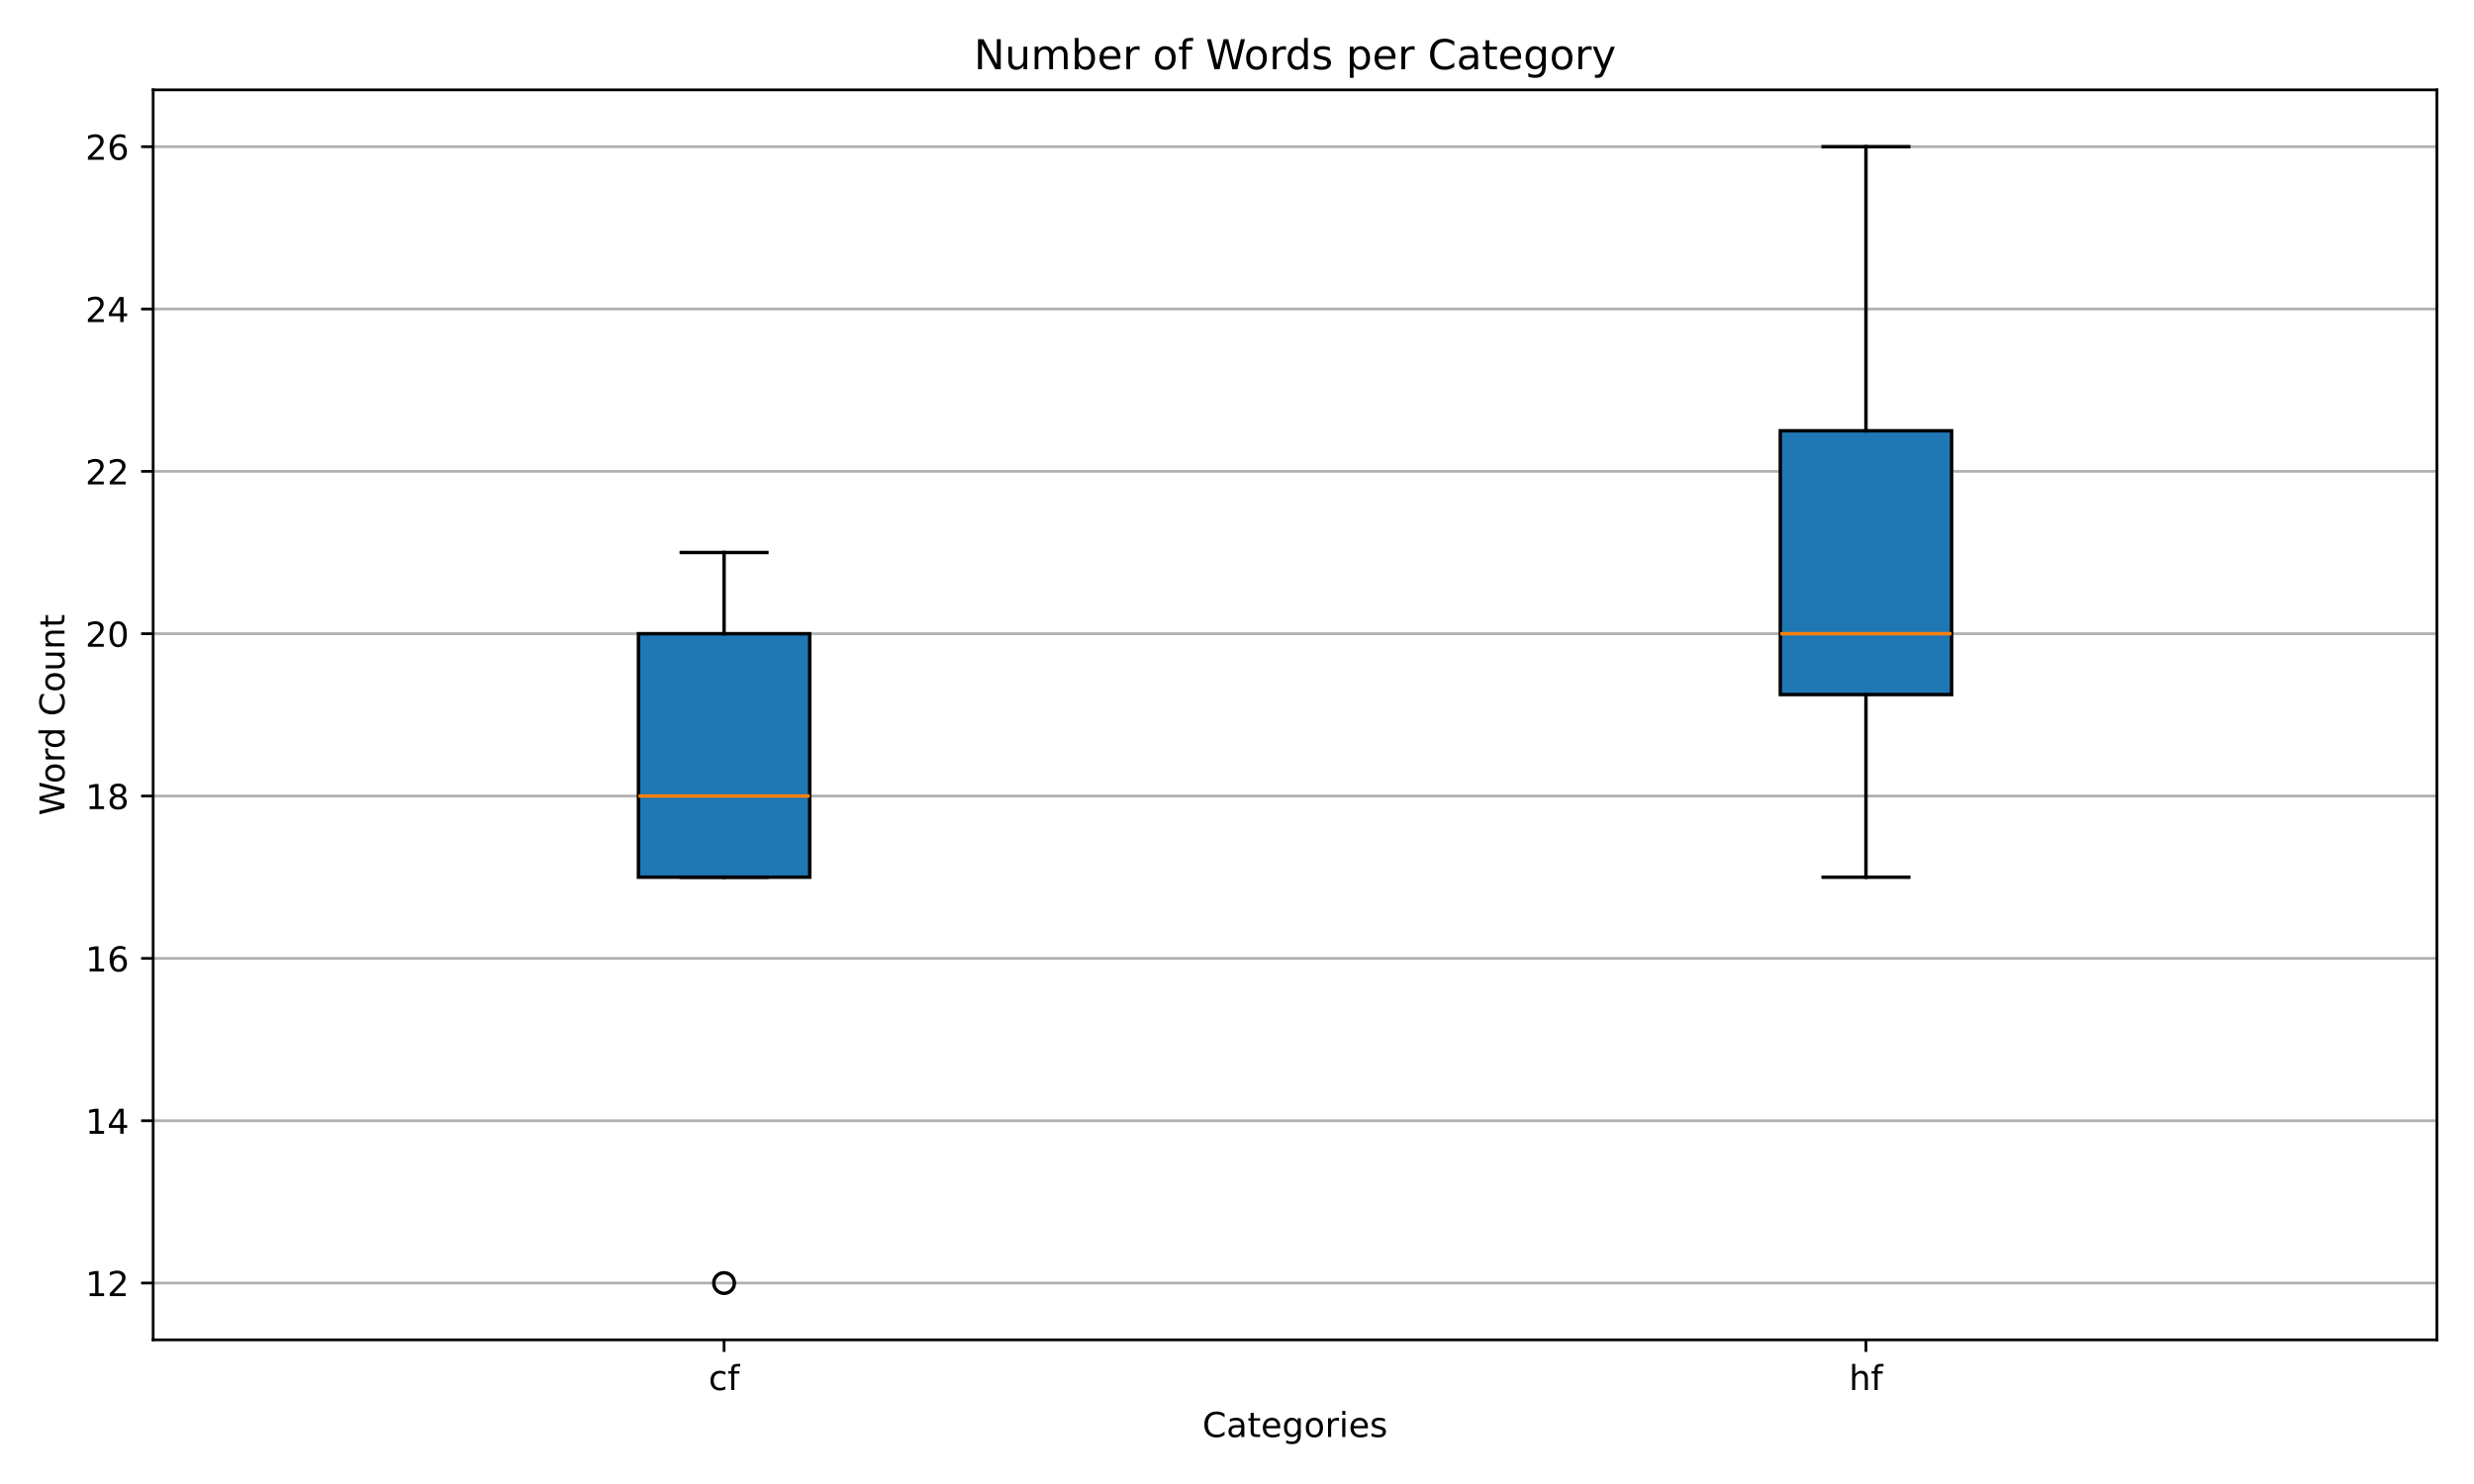
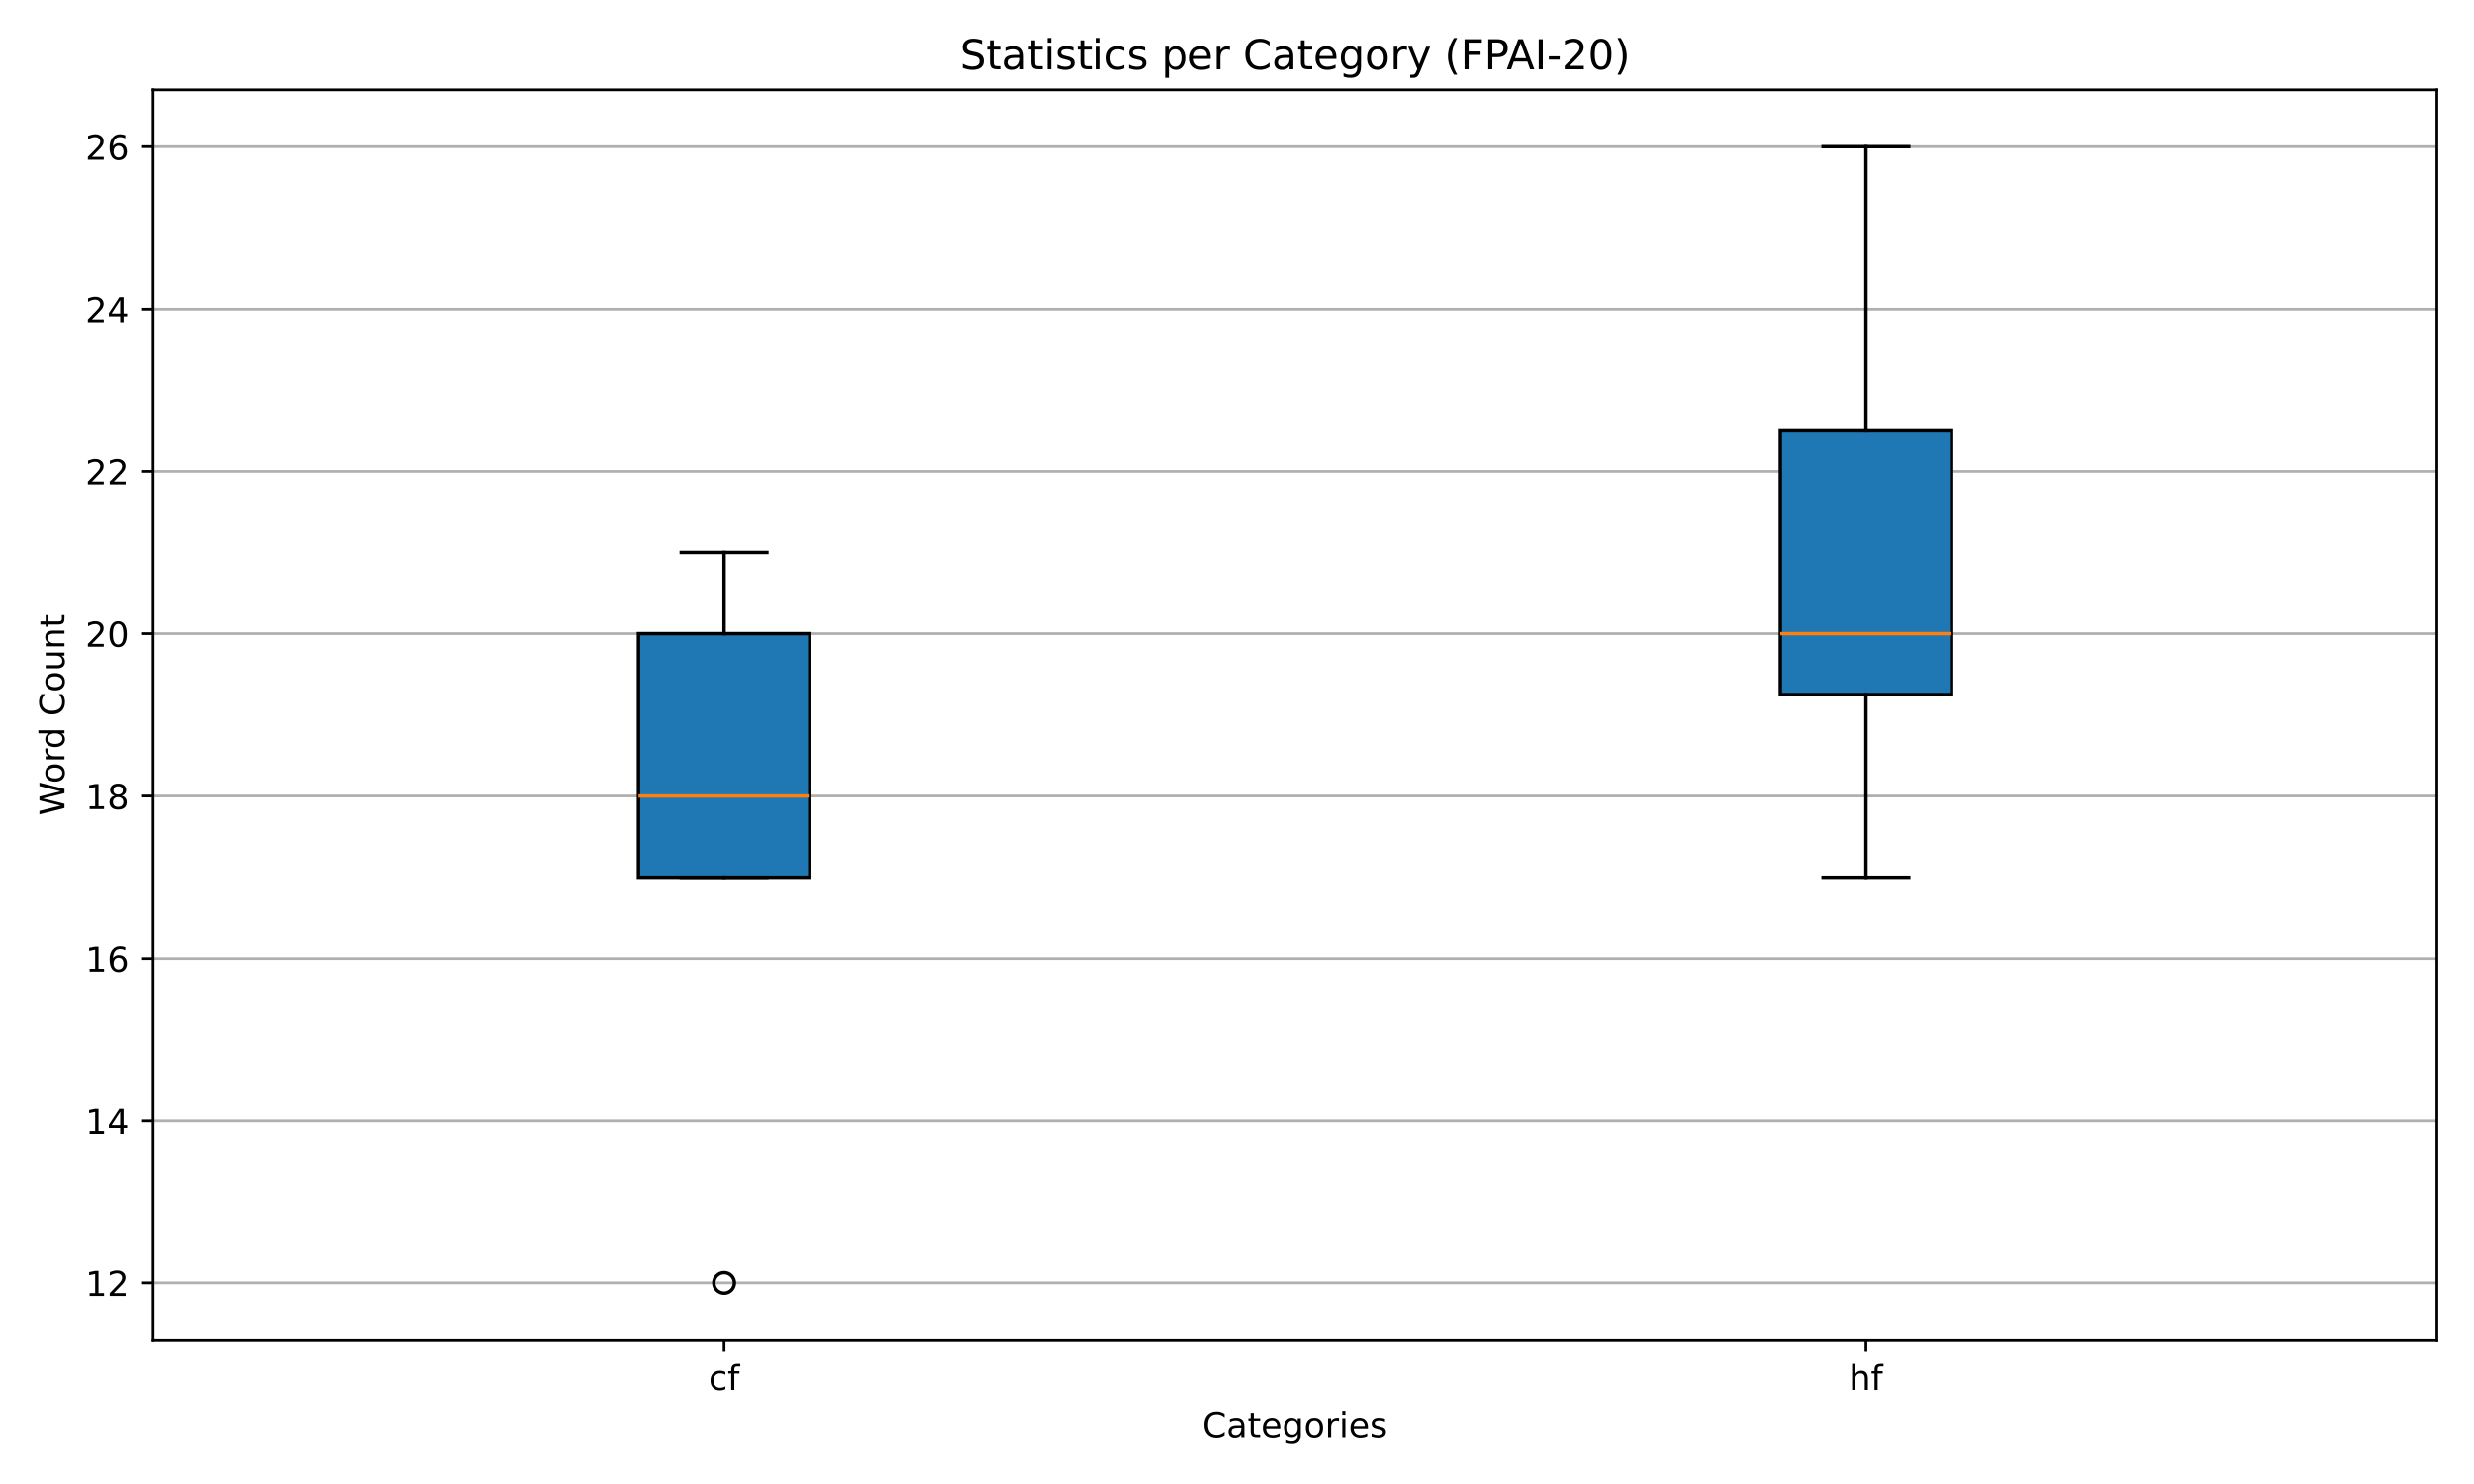
<svg xmlns="http://www.w3.org/2000/svg" xmlns:xlink="http://www.w3.org/1999/xlink" width="720pt" height="432pt" viewBox="0 0 720 432" version="1.1">
  <defs>
    <style type="text/css">*{stroke-linejoin: round; stroke-linecap: butt}</style>
  </defs>
  <g id="figure_1">
    <g id="patch_1">
      <path d="M 0 432  L 720 432  L 720 0  L 0 0  z " style="fill: #ffffff" />
    </g>
    <g id="axes_1">
      <g id="patch_2">
        <path d="M 44.57 390.04  L 709.2 390.04  L 709.2 26.16  L 44.57 26.16  z " style="fill: #ffffff" />
      </g>
      <g id="matplotlib.axis_1">
        <g id="xtick_1">
          <g id="line2d_1">
            <defs>
-               <path id="m2b15bcdc88" d="M 0 0  L 0 3.5  " style="stroke: #000000; stroke-width: 0.8" />
+               <path id="m78a4486abf" d="M 0 0  L 0 3.5  " style="stroke: #000000; stroke-width: 0.8" />
            </defs>
            <g>
-               <use xlink:href="#m2b15bcdc88" x="210.727" y="390.04" style="stroke: #000000; stroke-width: 0.8" />
+               <use xlink:href="#m78a4486abf" x="210.727" y="390.04" style="stroke: #000000; stroke-width: 0.8" />
            </g>
          </g>
          <g id="text_1">
            <g transform="translate(206.2181 404.6384) scale(0.1 -0.1)">
              <defs>
                <path id="DejaVuSans-63" d="M 3122 3366  L 3122 2828  Q 2878 2963 2633 3030  Q 2388 3097 2138 3097  Q 1578 3097 1268 2742  Q 959 2388 959 1747  Q 959 1106 1268 751  Q 1578 397 2138 397  Q 2388 397 2633 464  Q 2878 531 3122 666  L 3122 134  Q 2881 22 2623 -34  Q 2366 -91 2075 -91  Q 1284 -91 818 406  Q 353 903 353 1747  Q 353 2603 823 3093  Q 1294 3584 2113 3584  Q 2378 3584 2631 3529  Q 2884 3475 3122 3366  z " transform="scale(0.015625)" />
                <path id="DejaVuSans-66" d="M 2375 4863  L 2375 4384  L 1825 4384  Q 1516 4384 1395 4259  Q 1275 4134 1275 3809  L 1275 3500  L 2222 3500  L 2222 3053  L 1275 3053  L 1275 0  L 697 0  L 697 3053  L 147 3053  L 147 3500  L 697 3500  L 697 3744  Q 697 4328 969 4595  Q 1241 4863 1831 4863  L 2375 4863  z " transform="scale(0.015625)" />
              </defs>
              <use xlink:href="#DejaVuSans-63" />
              <use xlink:href="#DejaVuSans-66" transform="translate(54.98047 0)" />
            </g>
          </g>
        </g>
        <g id="xtick_2">
          <g id="line2d_2">
            <g>
-               <use xlink:href="#m2b15bcdc88" x="543.043" y="390.04" style="stroke: #000000; stroke-width: 0.8" />
+               <use xlink:href="#m78a4486abf" x="543.043" y="390.04" style="stroke: #000000; stroke-width: 0.8" />
            </g>
          </g>
          <g id="text_2">
            <g transform="translate(538.1136 404.6384) scale(0.1 -0.1)">
              <defs>
                <path id="DejaVuSans-68" d="M 3513 2113  L 3513 0  L 2938 0  L 2938 2094  Q 2938 2591 2744 2837  Q 2550 3084 2163 3084  Q 1697 3084 1428 2787  Q 1159 2491 1159 1978  L 1159 0  L 581 0  L 581 4863  L 1159 4863  L 1159 2956  Q 1366 3272 1645 3428  Q 1925 3584 2291 3584  Q 2894 3584 3203 3211  Q 3513 2838 3513 2113  z " transform="scale(0.015625)" />
              </defs>
              <use xlink:href="#DejaVuSans-68" />
              <use xlink:href="#DejaVuSans-66" transform="translate(63.37891 0)" />
            </g>
          </g>
        </g>
        <g id="text_3">
          <g transform="translate(349.9334 418.3166) scale(0.1 -0.1)">
            <defs>
              <path id="DejaVuSans-43" d="M 4122 4306  L 4122 3641  Q 3803 3938 3442 4084  Q 3081 4231 2675 4231  Q 1875 4231 1450 3742  Q 1025 3253 1025 2328  Q 1025 1406 1450 917  Q 1875 428 2675 428  Q 3081 428 3442 575  Q 3803 722 4122 1019  L 4122 359  Q 3791 134 3420 21  Q 3050 -91 2638 -91  Q 1578 -91 968 557  Q 359 1206 359 2328  Q 359 3453 968 4101  Q 1578 4750 2638 4750  Q 3056 4750 3426 4639  Q 3797 4528 4122 4306  z " transform="scale(0.015625)" />
              <path id="DejaVuSans-61" d="M 2194 1759  Q 1497 1759 1228 1600  Q 959 1441 959 1056  Q 959 750 1161 570  Q 1363 391 1709 391  Q 2188 391 2477 730  Q 2766 1069 2766 1631  L 2766 1759  L 2194 1759  z M 3341 1997  L 3341 0  L 2766 0  L 2766 531  Q 2569 213 2275 61  Q 1981 -91 1556 -91  Q 1019 -91 701 211  Q 384 513 384 1019  Q 384 1609 779 1909  Q 1175 2209 1959 2209  L 2766 2209  L 2766 2266  Q 2766 2663 2505 2880  Q 2244 3097 1772 3097  Q 1472 3097 1187 3025  Q 903 2953 641 2809  L 641 3341  Q 956 3463 1253 3523  Q 1550 3584 1831 3584  Q 2591 3584 2966 3190  Q 3341 2797 3341 1997  z " transform="scale(0.015625)" />
              <path id="DejaVuSans-74" d="M 1172 4494  L 1172 3500  L 2356 3500  L 2356 3053  L 1172 3053  L 1172 1153  Q 1172 725 1289 603  Q 1406 481 1766 481  L 2356 481  L 2356 0  L 1766 0  Q 1100 0 847 248  Q 594 497 594 1153  L 594 3053  L 172 3053  L 172 3500  L 594 3500  L 594 4494  L 1172 4494  z " transform="scale(0.015625)" />
              <path id="DejaVuSans-65" d="M 3597 1894  L 3597 1613  L 953 1613  Q 991 1019 1311 708  Q 1631 397 2203 397  Q 2534 397 2845 478  Q 3156 559 3463 722  L 3463 178  Q 3153 47 2828 -22  Q 2503 -91 2169 -91  Q 1331 -91 842 396  Q 353 884 353 1716  Q 353 2575 817 3079  Q 1281 3584 2069 3584  Q 2775 3584 3186 3129  Q 3597 2675 3597 1894  z M 3022 2063  Q 3016 2534 2758 2815  Q 2500 3097 2075 3097  Q 1594 3097 1305 2825  Q 1016 2553 972 2059  L 3022 2063  z " transform="scale(0.015625)" />
              <path id="DejaVuSans-67" d="M 2906 1791  Q 2906 2416 2648 2759  Q 2391 3103 1925 3103  Q 1463 3103 1205 2759  Q 947 2416 947 1791  Q 947 1169 1205 825  Q 1463 481 1925 481  Q 2391 481 2648 825  Q 2906 1169 2906 1791  z M 3481 434  Q 3481 -459 3084 -895  Q 2688 -1331 1869 -1331  Q 1566 -1331 1297 -1286  Q 1028 -1241 775 -1147  L 775 -588  Q 1028 -725 1275 -790  Q 1522 -856 1778 -856  Q 2344 -856 2625 -561  Q 2906 -266 2906 331  L 2906 616  Q 2728 306 2450 153  Q 2172 0 1784 0  Q 1141 0 747 490  Q 353 981 353 1791  Q 353 2603 747 3093  Q 1141 3584 1784 3584  Q 2172 3584 2450 3431  Q 2728 3278 2906 2969  L 2906 3500  L 3481 3500  L 3481 434  z " transform="scale(0.015625)" />
              <path id="DejaVuSans-6f" d="M 1959 3097  Q 1497 3097 1228 2736  Q 959 2375 959 1747  Q 959 1119 1226 758  Q 1494 397 1959 397  Q 2419 397 2687 759  Q 2956 1122 2956 1747  Q 2956 2369 2687 2733  Q 2419 3097 1959 3097  z M 1959 3584  Q 2709 3584 3137 3096  Q 3566 2609 3566 1747  Q 3566 888 3137 398  Q 2709 -91 1959 -91  Q 1206 -91 779 398  Q 353 888 353 1747  Q 353 2609 779 3096  Q 1206 3584 1959 3584  z " transform="scale(0.015625)" />
              <path id="DejaVuSans-72" d="M 2631 2963  Q 2534 3019 2420 3045  Q 2306 3072 2169 3072  Q 1681 3072 1420 2755  Q 1159 2438 1159 1844  L 1159 0  L 581 0  L 581 3500  L 1159 3500  L 1159 2956  Q 1341 3275 1631 3429  Q 1922 3584 2338 3584  Q 2397 3584 2469 3576  Q 2541 3569 2628 3553  L 2631 2963  z " transform="scale(0.015625)" />
              <path id="DejaVuSans-69" d="M 603 3500  L 1178 3500  L 1178 0  L 603 0  L 603 3500  z M 603 4863  L 1178 4863  L 1178 4134  L 603 4134  L 603 4863  z " transform="scale(0.015625)" />
              <path id="DejaVuSans-73" d="M 2834 3397  L 2834 2853  Q 2591 2978 2328 3040  Q 2066 3103 1784 3103  Q 1356 3103 1142 2972  Q 928 2841 928 2578  Q 928 2378 1081 2264  Q 1234 2150 1697 2047  L 1894 2003  Q 2506 1872 2764 1633  Q 3022 1394 3022 966  Q 3022 478 2636 193  Q 2250 -91 1575 -91  Q 1294 -91 989 -36  Q 684 19 347 128  L 347 722  Q 666 556 975 473  Q 1284 391 1588 391  Q 1994 391 2212 530  Q 2431 669 2431 922  Q 2431 1156 2273 1281  Q 2116 1406 1581 1522  L 1381 1569  Q 847 1681 609 1914  Q 372 2147 372 2553  Q 372 3047 722 3315  Q 1072 3584 1716 3584  Q 2034 3584 2315 3537  Q 2597 3491 2834 3397  z " transform="scale(0.015625)" />
            </defs>
            <use xlink:href="#DejaVuSans-43" />
            <use xlink:href="#DejaVuSans-61" transform="translate(69.82422 0)" />
            <use xlink:href="#DejaVuSans-74" transform="translate(131.1035 0)" />
            <use xlink:href="#DejaVuSans-65" transform="translate(170.3125 0)" />
            <use xlink:href="#DejaVuSans-67" transform="translate(231.8359 0)" />
            <use xlink:href="#DejaVuSans-6f" transform="translate(295.3125 0)" />
            <use xlink:href="#DejaVuSans-72" transform="translate(356.4941 0)" />
            <use xlink:href="#DejaVuSans-69" transform="translate(397.6074 0)" />
            <use xlink:href="#DejaVuSans-65" transform="translate(425.3906 0)" />
            <use xlink:href="#DejaVuSans-73" transform="translate(486.9141 0)" />
          </g>
        </g>
      </g>
      <g id="matplotlib.axis_2">
        <g id="ytick_1">
          <g id="line2d_3">
-             <path d="M 44.57 373.5  L 709.2 373.5  " clip-path="url(#pd1936aca45)" style="fill: none; stroke: #b0b0b0; stroke-width: 0.8; stroke-linecap: square" />
+             <path d="M 44.57 373.5  L 709.2 373.5  " clip-path="url(#pfeccc7ab6e)" style="fill: none; stroke: #b0b0b0; stroke-width: 0.8; stroke-linecap: square" />
          </g>
          <g id="line2d_4">
            <defs>
-               <path id="m8e806fdbb3" d="M 0 0  L -3.5 0  " style="stroke: #000000; stroke-width: 0.8" />
+               <path id="m500e303b0a" d="M 0 0  L -3.5 0  " style="stroke: #000000; stroke-width: 0.8" />
            </defs>
            <g>
-               <use xlink:href="#m8e806fdbb3" x="44.57" y="373.5" style="stroke: #000000; stroke-width: 0.8" />
+               <use xlink:href="#m500e303b0a" x="44.57" y="373.5" style="stroke: #000000; stroke-width: 0.8" />
            </g>
          </g>
          <g id="text_4">
            <g transform="translate(24.845 377.2992) scale(0.1 -0.1)">
              <defs>
                <path id="DejaVuSans-31" d="M 794 531  L 1825 531  L 1825 4091  L 703 3866  L 703 4441  L 1819 4666  L 2450 4666  L 2450 531  L 3481 531  L 3481 0  L 794 0  L 794 531  z " transform="scale(0.015625)" />
                <path id="DejaVuSans-32" d="M 1228 531  L 3431 531  L 3431 0  L 469 0  L 469 531  Q 828 903 1448 1529  Q 2069 2156 2228 2338  Q 2531 2678 2651 2914  Q 2772 3150 2772 3378  Q 2772 3750 2511 3984  Q 2250 4219 1831 4219  Q 1534 4219 1204 4116  Q 875 4013 500 3803  L 500 4441  Q 881 4594 1212 4672  Q 1544 4750 1819 4750  Q 2544 4750 2975 4387  Q 3406 4025 3406 3419  Q 3406 3131 3298 2873  Q 3191 2616 2906 2266  Q 2828 2175 2409 1742  Q 1991 1309 1228 531  z " transform="scale(0.015625)" />
              </defs>
              <use xlink:href="#DejaVuSans-31" />
              <use xlink:href="#DejaVuSans-32" transform="translate(63.62305 0)" />
            </g>
          </g>
        </g>
        <g id="ytick_2">
          <g id="line2d_5">
-             <path d="M 44.57 326.243  L 709.2 326.243  " clip-path="url(#pd1936aca45)" style="fill: none; stroke: #b0b0b0; stroke-width: 0.8; stroke-linecap: square" />
+             <path d="M 44.57 326.243  L 709.2 326.243  " clip-path="url(#pfeccc7ab6e)" style="fill: none; stroke: #b0b0b0; stroke-width: 0.8; stroke-linecap: square" />
          </g>
          <g id="line2d_6">
            <g>
-               <use xlink:href="#m8e806fdbb3" x="44.57" y="326.243" style="stroke: #000000; stroke-width: 0.8" />
+               <use xlink:href="#m500e303b0a" x="44.57" y="326.243" style="stroke: #000000; stroke-width: 0.8" />
            </g>
          </g>
          <g id="text_5">
            <g transform="translate(24.845 330.0421) scale(0.1 -0.1)">
              <defs>
                <path id="DejaVuSans-34" d="M 2419 4116  L 825 1625  L 2419 1625  L 2419 4116  z M 2253 4666  L 3047 4666  L 3047 1625  L 3713 1625  L 3713 1100  L 3047 1100  L 3047 0  L 2419 0  L 2419 1100  L 313 1100  L 313 1709  L 2253 4666  z " transform="scale(0.015625)" />
              </defs>
              <use xlink:href="#DejaVuSans-31" />
              <use xlink:href="#DejaVuSans-34" transform="translate(63.62305 0)" />
            </g>
          </g>
        </g>
        <g id="ytick_3">
          <g id="line2d_7">
-             <path d="M 44.57 278.986  L 709.2 278.986  " clip-path="url(#pd1936aca45)" style="fill: none; stroke: #b0b0b0; stroke-width: 0.8; stroke-linecap: square" />
+             <path d="M 44.57 278.986  L 709.2 278.986  " clip-path="url(#pfeccc7ab6e)" style="fill: none; stroke: #b0b0b0; stroke-width: 0.8; stroke-linecap: square" />
          </g>
          <g id="line2d_8">
            <g>
-               <use xlink:href="#m8e806fdbb3" x="44.57" y="278.986" style="stroke: #000000; stroke-width: 0.8" />
+               <use xlink:href="#m500e303b0a" x="44.57" y="278.986" style="stroke: #000000; stroke-width: 0.8" />
            </g>
          </g>
          <g id="text_6">
            <g transform="translate(24.845 282.7849) scale(0.1 -0.1)">
              <defs>
                <path id="DejaVuSans-36" d="M 2113 2584  Q 1688 2584 1439 2293  Q 1191 2003 1191 1497  Q 1191 994 1439 701  Q 1688 409 2113 409  Q 2538 409 2786 701  Q 3034 994 3034 1497  Q 3034 2003 2786 2293  Q 2538 2584 2113 2584  z M 3366 4563  L 3366 3988  Q 3128 4100 2886 4159  Q 2644 4219 2406 4219  Q 1781 4219 1451 3797  Q 1122 3375 1075 2522  Q 1259 2794 1537 2939  Q 1816 3084 2150 3084  Q 2853 3084 3261 2657  Q 3669 2231 3669 1497  Q 3669 778 3244 343  Q 2819 -91 2113 -91  Q 1303 -91 875 529  Q 447 1150 447 2328  Q 447 3434 972 4092  Q 1497 4750 2381 4750  Q 2619 4750 2861 4703  Q 3103 4656 3366 4563  z " transform="scale(0.015625)" />
              </defs>
              <use xlink:href="#DejaVuSans-31" />
              <use xlink:href="#DejaVuSans-36" transform="translate(63.62305 0)" />
            </g>
          </g>
        </g>
        <g id="ytick_4">
          <g id="line2d_9">
-             <path d="M 44.57 231.729  L 709.2 231.729  " clip-path="url(#pd1936aca45)" style="fill: none; stroke: #b0b0b0; stroke-width: 0.8; stroke-linecap: square" />
+             <path d="M 44.57 231.729  L 709.2 231.729  " clip-path="url(#pfeccc7ab6e)" style="fill: none; stroke: #b0b0b0; stroke-width: 0.8; stroke-linecap: square" />
          </g>
          <g id="line2d_10">
            <g>
-               <use xlink:href="#m8e806fdbb3" x="44.57" y="231.729" style="stroke: #000000; stroke-width: 0.8" />
+               <use xlink:href="#m500e303b0a" x="44.57" y="231.729" style="stroke: #000000; stroke-width: 0.8" />
            </g>
          </g>
          <g id="text_7">
            <g transform="translate(24.845 235.5278) scale(0.1 -0.1)">
              <defs>
                <path id="DejaVuSans-38" d="M 2034 2216  Q 1584 2216 1326 1975  Q 1069 1734 1069 1313  Q 1069 891 1326 650  Q 1584 409 2034 409  Q 2484 409 2743 651  Q 3003 894 3003 1313  Q 3003 1734 2745 1975  Q 2488 2216 2034 2216  z M 1403 2484  Q 997 2584 770 2862  Q 544 3141 544 3541  Q 544 4100 942 4425  Q 1341 4750 2034 4750  Q 2731 4750 3128 4425  Q 3525 4100 3525 3541  Q 3525 3141 3298 2862  Q 3072 2584 2669 2484  Q 3125 2378 3379 2068  Q 3634 1759 3634 1313  Q 3634 634 3220 271  Q 2806 -91 2034 -91  Q 1263 -91 848 271  Q 434 634 434 1313  Q 434 1759 690 2068  Q 947 2378 1403 2484  z M 1172 3481  Q 1172 3119 1398 2916  Q 1625 2713 2034 2713  Q 2441 2713 2670 2916  Q 2900 3119 2900 3481  Q 2900 3844 2670 4047  Q 2441 4250 2034 4250  Q 1625 4250 1398 4047  Q 1172 3844 1172 3481  z " transform="scale(0.015625)" />
              </defs>
              <use xlink:href="#DejaVuSans-31" />
              <use xlink:href="#DejaVuSans-38" transform="translate(63.62305 0)" />
            </g>
          </g>
        </g>
        <g id="ytick_5">
          <g id="line2d_11">
-             <path d="M 44.57 184.471  L 709.2 184.471  " clip-path="url(#pd1936aca45)" style="fill: none; stroke: #b0b0b0; stroke-width: 0.8; stroke-linecap: square" />
+             <path d="M 44.57 184.471  L 709.2 184.471  " clip-path="url(#pfeccc7ab6e)" style="fill: none; stroke: #b0b0b0; stroke-width: 0.8; stroke-linecap: square" />
          </g>
          <g id="line2d_12">
            <g>
-               <use xlink:href="#m8e806fdbb3" x="44.57" y="184.471" style="stroke: #000000; stroke-width: 0.8" />
+               <use xlink:href="#m500e303b0a" x="44.57" y="184.471" style="stroke: #000000; stroke-width: 0.8" />
            </g>
          </g>
          <g id="text_8">
            <g transform="translate(24.845 188.2706) scale(0.1 -0.1)">
              <defs>
                <path id="DejaVuSans-30" d="M 2034 4250  Q 1547 4250 1301 3770  Q 1056 3291 1056 2328  Q 1056 1369 1301 889  Q 1547 409 2034 409  Q 2525 409 2770 889  Q 3016 1369 3016 2328  Q 3016 3291 2770 3770  Q 2525 4250 2034 4250  z M 2034 4750  Q 2819 4750 3233 4129  Q 3647 3509 3647 2328  Q 3647 1150 3233 529  Q 2819 -91 2034 -91  Q 1250 -91 836 529  Q 422 1150 422 2328  Q 422 3509 836 4129  Q 1250 4750 2034 4750  z " transform="scale(0.015625)" />
              </defs>
              <use xlink:href="#DejaVuSans-32" />
              <use xlink:href="#DejaVuSans-30" transform="translate(63.62305 0)" />
            </g>
          </g>
        </g>
        <g id="ytick_6">
          <g id="line2d_13">
-             <path d="M 44.57 137.214  L 709.2 137.214  " clip-path="url(#pd1936aca45)" style="fill: none; stroke: #b0b0b0; stroke-width: 0.8; stroke-linecap: square" />
+             <path d="M 44.57 137.214  L 709.2 137.214  " clip-path="url(#pfeccc7ab6e)" style="fill: none; stroke: #b0b0b0; stroke-width: 0.8; stroke-linecap: square" />
          </g>
          <g id="line2d_14">
            <g>
-               <use xlink:href="#m8e806fdbb3" x="44.57" y="137.214" style="stroke: #000000; stroke-width: 0.8" />
+               <use xlink:href="#m500e303b0a" x="44.57" y="137.214" style="stroke: #000000; stroke-width: 0.8" />
            </g>
          </g>
          <g id="text_9">
            <g transform="translate(24.845 141.0135) scale(0.1 -0.1)">
              <use xlink:href="#DejaVuSans-32" />
              <use xlink:href="#DejaVuSans-32" transform="translate(63.62305 0)" />
            </g>
          </g>
        </g>
        <g id="ytick_7">
          <g id="line2d_15">
-             <path d="M 44.57 89.957  L 709.2 89.957  " clip-path="url(#pd1936aca45)" style="fill: none; stroke: #b0b0b0; stroke-width: 0.8; stroke-linecap: square" />
+             <path d="M 44.57 89.957  L 709.2 89.957  " clip-path="url(#pfeccc7ab6e)" style="fill: none; stroke: #b0b0b0; stroke-width: 0.8; stroke-linecap: square" />
          </g>
          <g id="line2d_16">
            <g>
-               <use xlink:href="#m8e806fdbb3" x="44.57" y="89.957" style="stroke: #000000; stroke-width: 0.8" />
+               <use xlink:href="#m500e303b0a" x="44.57" y="89.957" style="stroke: #000000; stroke-width: 0.8" />
            </g>
          </g>
          <g id="text_10">
            <g transform="translate(24.845 93.75636) scale(0.1 -0.1)">
              <use xlink:href="#DejaVuSans-32" />
              <use xlink:href="#DejaVuSans-34" transform="translate(63.62305 0)" />
            </g>
          </g>
        </g>
        <g id="ytick_8">
          <g id="line2d_17">
-             <path d="M 44.57 42.7  L 709.2 42.7  " clip-path="url(#pd1936aca45)" style="fill: none; stroke: #b0b0b0; stroke-width: 0.8; stroke-linecap: square" />
+             <path d="M 44.57 42.7  L 709.2 42.7  " clip-path="url(#pfeccc7ab6e)" style="fill: none; stroke: #b0b0b0; stroke-width: 0.8; stroke-linecap: square" />
          </g>
          <g id="line2d_18">
            <g>
-               <use xlink:href="#m8e806fdbb3" x="44.57" y="42.7" style="stroke: #000000; stroke-width: 0.8" />
+               <use xlink:href="#m500e303b0a" x="44.57" y="42.7" style="stroke: #000000; stroke-width: 0.8" />
            </g>
          </g>
          <g id="text_11">
            <g transform="translate(24.845 46.49922) scale(0.1 -0.1)">
              <use xlink:href="#DejaVuSans-32" />
              <use xlink:href="#DejaVuSans-36" transform="translate(63.62305 0)" />
            </g>
          </g>
        </g>
        <g id="text_12">
          <g transform="translate(18.76531 237.3891) rotate(-90) scale(0.1 -0.1)">
            <defs>
              <path id="DejaVuSans-57" d="M 213 4666  L 850 4666  L 1831 722  L 2809 4666  L 3519 4666  L 4500 722  L 5478 4666  L 6119 4666  L 4947 0  L 4153 0  L 3169 4050  L 2175 0  L 1381 0  L 213 4666  z " transform="scale(0.015625)" />
              <path id="DejaVuSans-64" d="M 2906 2969  L 2906 4863  L 3481 4863  L 3481 0  L 2906 0  L 2906 525  Q 2725 213 2448 61  Q 2172 -91 1784 -91  Q 1150 -91 751 415  Q 353 922 353 1747  Q 353 2572 751 3078  Q 1150 3584 1784 3584  Q 2172 3584 2448 3432  Q 2725 3281 2906 2969  z M 947 1747  Q 947 1113 1208 752  Q 1469 391 1925 391  Q 2381 391 2643 752  Q 2906 1113 2906 1747  Q 2906 2381 2643 2742  Q 2381 3103 1925 3103  Q 1469 3103 1208 2742  Q 947 2381 947 1747  z " transform="scale(0.015625)" />
              <path id="DejaVuSans-20" transform="scale(0.015625)" />
              <path id="DejaVuSans-75" d="M 544 1381  L 544 3500  L 1119 3500  L 1119 1403  Q 1119 906 1312 657  Q 1506 409 1894 409  Q 2359 409 2629 706  Q 2900 1003 2900 1516  L 2900 3500  L 3475 3500  L 3475 0  L 2900 0  L 2900 538  Q 2691 219 2414 64  Q 2138 -91 1772 -91  Q 1169 -91 856 284  Q 544 659 544 1381  z M 1991 3584  L 1991 3584  z " transform="scale(0.015625)" />
              <path id="DejaVuSans-6e" d="M 3513 2113  L 3513 0  L 2938 0  L 2938 2094  Q 2938 2591 2744 2837  Q 2550 3084 2163 3084  Q 1697 3084 1428 2787  Q 1159 2491 1159 1978  L 1159 0  L 581 0  L 581 3500  L 1159 3500  L 1159 2956  Q 1366 3272 1645 3428  Q 1925 3584 2291 3584  Q 2894 3584 3203 3211  Q 3513 2838 3513 2113  z " transform="scale(0.015625)" />
            </defs>
            <use xlink:href="#DejaVuSans-57" />
            <use xlink:href="#DejaVuSans-6f" transform="translate(93.00195 0)" />
            <use xlink:href="#DejaVuSans-72" transform="translate(154.1836 0)" />
            <use xlink:href="#DejaVuSans-64" transform="translate(193.5469 0)" />
            <use xlink:href="#DejaVuSans-20" transform="translate(257.0234 0)" />
            <use xlink:href="#DejaVuSans-43" transform="translate(288.8105 0)" />
            <use xlink:href="#DejaVuSans-6f" transform="translate(358.6348 0)" />
            <use xlink:href="#DejaVuSans-75" transform="translate(419.8164 0)" />
            <use xlink:href="#DejaVuSans-6e" transform="translate(483.1953 0)" />
            <use xlink:href="#DejaVuSans-74" transform="translate(546.5742 0)" />
          </g>
        </g>
      </g>
      <g id="patch_3">
-         <path d="M 185.804 255.357  L 235.651 255.357  L 235.651 184.471  L 185.804 184.471  L 185.804 255.357  z " clip-path="url(#pd1936aca45)" style="fill: #1f77b4; stroke: #000000; stroke-linejoin: miter" />
+         <path d="M 185.804 255.357  L 235.651 255.357  L 235.651 184.471  L 185.804 184.471  L 185.804 255.357  z " clip-path="url(#pfeccc7ab6e)" style="fill: #1f77b4; stroke: #000000; stroke-linejoin: miter" />
      </g>
      <g id="line2d_19">
-         <path d="M 210.727 255.357  L 210.727 255.357  " clip-path="url(#pd1936aca45)" style="fill: none; stroke: #000000; stroke-linecap: square" />
+         <path d="M 210.727 255.357  L 210.727 255.357  " clip-path="url(#pfeccc7ab6e)" style="fill: none; stroke: #000000; stroke-linecap: square" />
      </g>
      <g id="line2d_20">
-         <path d="M 210.727 184.471  L 210.727 160.843  " clip-path="url(#pd1936aca45)" style="fill: none; stroke: #000000; stroke-linecap: square" />
+         <path d="M 210.727 184.471  L 210.727 160.843  " clip-path="url(#pfeccc7ab6e)" style="fill: none; stroke: #000000; stroke-linecap: square" />
      </g>
      <g id="line2d_21">
-         <path d="M 198.266 255.357  L 223.189 255.357  " clip-path="url(#pd1936aca45)" style="fill: none; stroke: #000000; stroke-linecap: square" />
+         <path d="M 198.266 255.357  L 223.189 255.357  " clip-path="url(#pfeccc7ab6e)" style="fill: none; stroke: #000000; stroke-linecap: square" />
      </g>
      <g id="line2d_22">
-         <path d="M 198.266 160.843  L 223.189 160.843  " clip-path="url(#pd1936aca45)" style="fill: none; stroke: #000000; stroke-linecap: square" />
+         <path d="M 198.266 160.843  L 223.189 160.843  " clip-path="url(#pfeccc7ab6e)" style="fill: none; stroke: #000000; stroke-linecap: square" />
      </g>
      <g id="line2d_23">
        <defs>
-           <path id="m566215a840" d="M 0 3  C 0.796 3 1.559 2.684 2.121 2.121  C 2.684 1.559 3 0.796 3 0  C 3 -0.796 2.684 -1.559 2.121 -2.121  C 1.559 -2.684 0.796 -3 0 -3  C -0.796 -3 -1.559 -2.684 -2.121 -2.121  C -2.684 -1.559 -3 -0.796 -3 0  C -3 0.796 -2.684 1.559 -2.121 2.121  C -1.559 2.684 -0.796 3 0 3  z " style="stroke: #000000" />
+           <path id="m27d4255324" d="M 0 3  C 0.796 3 1.559 2.684 2.121 2.121  C 2.684 1.559 3 0.796 3 0  C 3 -0.796 2.684 -1.559 2.121 -2.121  C 1.559 -2.684 0.796 -3 0 -3  C -0.796 -3 -1.559 -2.684 -2.121 -2.121  C -2.684 -1.559 -3 -0.796 -3 0  C -3 0.796 -2.684 1.559 -2.121 2.121  C -1.559 2.684 -0.796 3 0 3  z " style="stroke: #000000" />
        </defs>
-         <g clip-path="url(#pd1936aca45)">
-           <use xlink:href="#m566215a840" x="210.727" y="373.5" style="fill-opacity: 0; stroke: #000000" />
+         <g clip-path="url(#pfeccc7ab6e)">
+           <use xlink:href="#m27d4255324" x="210.727" y="373.5" style="fill-opacity: 0; stroke: #000000" />
        </g>
      </g>
      <g id="patch_4">
-         <path d="M 518.119 202.193  L 567.966 202.193  L 567.966 125.4  L 518.119 125.4  L 518.119 202.193  z " clip-path="url(#pd1936aca45)" style="fill: #1f77b4; stroke: #000000; stroke-linejoin: miter" />
+         <path d="M 518.119 202.193  L 567.966 202.193  L 567.966 125.4  L 518.119 125.4  L 518.119 202.193  z " clip-path="url(#pfeccc7ab6e)" style="fill: #1f77b4; stroke: #000000; stroke-linejoin: miter" />
      </g>
      <g id="line2d_24">
-         <path d="M 543.043 202.193  L 543.043 255.357  " clip-path="url(#pd1936aca45)" style="fill: none; stroke: #000000; stroke-linecap: square" />
+         <path d="M 543.043 202.193  L 543.043 255.357  " clip-path="url(#pfeccc7ab6e)" style="fill: none; stroke: #000000; stroke-linecap: square" />
      </g>
      <g id="line2d_25">
-         <path d="M 543.043 125.4  L 543.043 42.7  " clip-path="url(#pd1936aca45)" style="fill: none; stroke: #000000; stroke-linecap: square" />
+         <path d="M 543.043 125.4  L 543.043 42.7  " clip-path="url(#pfeccc7ab6e)" style="fill: none; stroke: #000000; stroke-linecap: square" />
      </g>
      <g id="line2d_26">
-         <path d="M 530.581 255.357  L 555.504 255.357  " clip-path="url(#pd1936aca45)" style="fill: none; stroke: #000000; stroke-linecap: square" />
+         <path d="M 530.581 255.357  L 555.504 255.357  " clip-path="url(#pfeccc7ab6e)" style="fill: none; stroke: #000000; stroke-linecap: square" />
      </g>
      <g id="line2d_27">
-         <path d="M 530.581 42.7  L 555.504 42.7  " clip-path="url(#pd1936aca45)" style="fill: none; stroke: #000000; stroke-linecap: square" />
+         <path d="M 530.581 42.7  L 555.504 42.7  " clip-path="url(#pfeccc7ab6e)" style="fill: none; stroke: #000000; stroke-linecap: square" />
      </g>
      <g id="line2d_28" />
      <g id="line2d_29">
-         <path d="M 185.804 231.729  L 235.651 231.729  " clip-path="url(#pd1936aca45)" style="fill: none; stroke: #ff7f0e" />
+         <path d="M 185.804 231.729  L 235.651 231.729  " clip-path="url(#pfeccc7ab6e)" style="fill: none; stroke: #ff7f0e" />
      </g>
      <g id="line2d_30">
-         <path d="M 518.119 184.471  L 567.966 184.471  " clip-path="url(#pd1936aca45)" style="fill: none; stroke: #ff7f0e" />
+         <path d="M 518.119 184.471  L 567.966 184.471  " clip-path="url(#pfeccc7ab6e)" style="fill: none; stroke: #ff7f0e" />
      </g>
      <g id="patch_5">
        <path d="M 44.57 390.04  L 44.57 26.16  " style="fill: none; stroke: #000000; stroke-width: 0.8; stroke-linejoin: miter; stroke-linecap: square" />
      </g>
      <g id="patch_6">
        <path d="M 709.2 390.04  L 709.2 26.16  " style="fill: none; stroke: #000000; stroke-width: 0.8; stroke-linejoin: miter; stroke-linecap: square" />
      </g>
      <g id="patch_7">
        <path d="M 44.57 390.04  L 709.2 390.04  " style="fill: none; stroke: #000000; stroke-width: 0.8; stroke-linejoin: miter; stroke-linecap: square" />
      </g>
      <g id="patch_8">
        <path d="M 44.57 26.16  L 709.2 26.16  " style="fill: none; stroke: #000000; stroke-width: 0.8; stroke-linejoin: miter; stroke-linecap: square" />
      </g>
      <g id="text_13">
-         <g transform="translate(283.4472 20.16) scale(0.12 -0.12)">
+         <g transform="translate(279.3194 20.16) scale(0.12 -0.12)">
          <defs>
-             <path id="DejaVuSans-4e" d="M 628 4666  L 1478 4666  L 3547 763  L 3547 4666  L 4159 4666  L 4159 0  L 3309 0  L 1241 3903  L 1241 0  L 628 0  L 628 4666  z " transform="scale(0.015625)" />
-             <path id="DejaVuSans-6d" d="M 3328 2828  Q 3544 3216 3844 3400  Q 4144 3584 4550 3584  Q 5097 3584 5394 3201  Q 5691 2819 5691 2113  L 5691 0  L 5113 0  L 5113 2094  Q 5113 2597 4934 2840  Q 4756 3084 4391 3084  Q 3944 3084 3684 2787  Q 3425 2491 3425 1978  L 3425 0  L 2847 0  L 2847 2094  Q 2847 2600 2669 2842  Q 2491 3084 2119 3084  Q 1678 3084 1418 2786  Q 1159 2488 1159 1978  L 1159 0  L 581 0  L 581 3500  L 1159 3500  L 1159 2956  Q 1356 3278 1631 3431  Q 1906 3584 2284 3584  Q 2666 3584 2933 3390  Q 3200 3197 3328 2828  z " transform="scale(0.015625)" />
-             <path id="DejaVuSans-62" d="M 3116 1747  Q 3116 2381 2855 2742  Q 2594 3103 2138 3103  Q 1681 3103 1420 2742  Q 1159 2381 1159 1747  Q 1159 1113 1420 752  Q 1681 391 2138 391  Q 2594 391 2855 752  Q 3116 1113 3116 1747  z M 1159 2969  Q 1341 3281 1617 3432  Q 1894 3584 2278 3584  Q 2916 3584 3314 3078  Q 3713 2572 3713 1747  Q 3713 922 3314 415  Q 2916 -91 2278 -91  Q 1894 -91 1617 61  Q 1341 213 1159 525  L 1159 0  L 581 0  L 581 4863  L 1159 4863  L 1159 2969  z " transform="scale(0.015625)" />
+             <path id="DejaVuSans-53" d="M 3425 4513  L 3425 3897  Q 3066 4069 2747 4153  Q 2428 4238 2131 4238  Q 1616 4238 1336 4038  Q 1056 3838 1056 3469  Q 1056 3159 1242 3001  Q 1428 2844 1947 2747  L 2328 2669  Q 3034 2534 3370 2195  Q 3706 1856 3706 1288  Q 3706 609 3251 259  Q 2797 -91 1919 -91  Q 1588 -91 1214 -16  Q 841 59 441 206  L 441 856  Q 825 641 1194 531  Q 1563 422 1919 422  Q 2459 422 2753 634  Q 3047 847 3047 1241  Q 3047 1584 2836 1778  Q 2625 1972 2144 2069  L 1759 2144  Q 1053 2284 737 2584  Q 422 2884 422 3419  Q 422 4038 858 4394  Q 1294 4750 2059 4750  Q 2388 4750 2728 4690  Q 3069 4631 3425 4513  z " transform="scale(0.015625)" />
            <path id="DejaVuSans-70" d="M 1159 525  L 1159 -1331  L 581 -1331  L 581 3500  L 1159 3500  L 1159 2969  Q 1341 3281 1617 3432  Q 1894 3584 2278 3584  Q 2916 3584 3314 3078  Q 3713 2572 3713 1747  Q 3713 922 3314 415  Q 2916 -91 2278 -91  Q 1894 -91 1617 61  Q 1341 213 1159 525  z M 3116 1747  Q 3116 2381 2855 2742  Q 2594 3103 2138 3103  Q 1681 3103 1420 2742  Q 1159 2381 1159 1747  Q 1159 1113 1420 752  Q 1681 391 2138 391  Q 2594 391 2855 752  Q 3116 1113 3116 1747  z " transform="scale(0.015625)" />
            <path id="DejaVuSans-79" d="M 2059 -325  Q 1816 -950 1584 -1140  Q 1353 -1331 966 -1331  L 506 -1331  L 506 -850  L 844 -850  Q 1081 -850 1212 -737  Q 1344 -625 1503 -206  L 1606 56  L 191 3500  L 800 3500  L 1894 763  L 2988 3500  L 3597 3500  L 2059 -325  z " transform="scale(0.015625)" />
+             <path id="DejaVuSans-28" d="M 1984 4856  Q 1566 4138 1362 3434  Q 1159 2731 1159 2009  Q 1159 1288 1364 580  Q 1569 -128 1984 -844  L 1484 -844  Q 1016 -109 783 600  Q 550 1309 550 2009  Q 550 2706 781 3412  Q 1013 4119 1484 4856  L 1984 4856  z " transform="scale(0.015625)" />
+             <path id="DejaVuSans-46" d="M 628 4666  L 3309 4666  L 3309 4134  L 1259 4134  L 1259 2759  L 3109 2759  L 3109 2228  L 1259 2228  L 1259 0  L 628 0  L 628 4666  z " transform="scale(0.015625)" />
+             <path id="DejaVuSans-50" d="M 1259 4147  L 1259 2394  L 2053 2394  Q 2494 2394 2734 2622  Q 2975 2850 2975 3272  Q 2975 3691 2734 3919  Q 2494 4147 2053 4147  L 1259 4147  z M 628 4666  L 2053 4666  Q 2838 4666 3239 4311  Q 3641 3956 3641 3272  Q 3641 2581 3239 2228  Q 2838 1875 2053 1875  L 1259 1875  L 1259 0  L 628 0  L 628 4666  z " transform="scale(0.015625)" />
+             <path id="DejaVuSans-41" d="M 2188 4044  L 1331 1722  L 3047 1722  L 2188 4044  z M 1831 4666  L 2547 4666  L 4325 0  L 3669 0  L 3244 1197  L 1141 1197  L 716 0  L 50 0  L 1831 4666  z " transform="scale(0.015625)" />
+             <path id="DejaVuSans-49" d="M 628 4666  L 1259 4666  L 1259 0  L 628 0  L 628 4666  z " transform="scale(0.015625)" />
+             <path id="DejaVuSans-2d" d="M 313 2009  L 1997 2009  L 1997 1497  L 313 1497  L 313 2009  z " transform="scale(0.015625)" />
+             <path id="DejaVuSans-29" d="M 513 4856  L 1013 4856  Q 1481 4119 1714 3412  Q 1947 2706 1947 2009  Q 1947 1309 1714 600  Q 1481 -109 1013 -844  L 513 -844  Q 928 -128 1133 580  Q 1338 1288 1338 2009  Q 1338 2731 1133 3434  Q 928 4138 513 4856  z " transform="scale(0.015625)" />
          </defs>
-           <use xlink:href="#DejaVuSans-4e" />
-           <use xlink:href="#DejaVuSans-75" transform="translate(74.80469 0)" />
-           <use xlink:href="#DejaVuSans-6d" transform="translate(138.1836 0)" />
-           <use xlink:href="#DejaVuSans-62" transform="translate(235.5957 0)" />
-           <use xlink:href="#DejaVuSans-65" transform="translate(299.0723 0)" />
-           <use xlink:href="#DejaVuSans-72" transform="translate(360.5957 0)" />
-           <use xlink:href="#DejaVuSans-20" transform="translate(401.709 0)" />
-           <use xlink:href="#DejaVuSans-6f" transform="translate(433.4961 0)" />
-           <use xlink:href="#DejaVuSans-66" transform="translate(494.6777 0)" />
-           <use xlink:href="#DejaVuSans-20" transform="translate(529.8828 0)" />
-           <use xlink:href="#DejaVuSans-57" transform="translate(561.6699 0)" />
-           <use xlink:href="#DejaVuSans-6f" transform="translate(654.6719 0)" />
-           <use xlink:href="#DejaVuSans-72" transform="translate(715.8535 0)" />
-           <use xlink:href="#DejaVuSans-64" transform="translate(755.2168 0)" />
-           <use xlink:href="#DejaVuSans-73" transform="translate(818.6934 0)" />
-           <use xlink:href="#DejaVuSans-20" transform="translate(870.793 0)" />
-           <use xlink:href="#DejaVuSans-70" transform="translate(902.5801 0)" />
-           <use xlink:href="#DejaVuSans-65" transform="translate(966.0566 0)" />
-           <use xlink:href="#DejaVuSans-72" transform="translate(1027.58 0)" />
-           <use xlink:href="#DejaVuSans-20" transform="translate(1068.693 0)" />
-           <use xlink:href="#DejaVuSans-43" transform="translate(1100.48 0)" />
-           <use xlink:href="#DejaVuSans-61" transform="translate(1170.305 0)" />
-           <use xlink:href="#DejaVuSans-74" transform="translate(1231.584 0)" />
-           <use xlink:href="#DejaVuSans-65" transform="translate(1270.793 0)" />
-           <use xlink:href="#DejaVuSans-67" transform="translate(1332.316 0)" />
-           <use xlink:href="#DejaVuSans-6f" transform="translate(1395.793 0)" />
-           <use xlink:href="#DejaVuSans-72" transform="translate(1456.975 0)" />
-           <use xlink:href="#DejaVuSans-79" transform="translate(1498.088 0)" />
+           <use xlink:href="#DejaVuSans-53" />
+           <use xlink:href="#DejaVuSans-74" transform="translate(63.47656 0)" />
+           <use xlink:href="#DejaVuSans-61" transform="translate(102.6855 0)" />
+           <use xlink:href="#DejaVuSans-74" transform="translate(163.9648 0)" />
+           <use xlink:href="#DejaVuSans-69" transform="translate(203.1738 0)" />
+           <use xlink:href="#DejaVuSans-73" transform="translate(230.957 0)" />
+           <use xlink:href="#DejaVuSans-74" transform="translate(283.0566 0)" />
+           <use xlink:href="#DejaVuSans-69" transform="translate(322.2656 0)" />
+           <use xlink:href="#DejaVuSans-63" transform="translate(350.0488 0)" />
+           <use xlink:href="#DejaVuSans-73" transform="translate(405.0293 0)" />
+           <use xlink:href="#DejaVuSans-20" transform="translate(457.1289 0)" />
+           <use xlink:href="#DejaVuSans-70" transform="translate(488.916 0)" />
+           <use xlink:href="#DejaVuSans-65" transform="translate(552.3926 0)" />
+           <use xlink:href="#DejaVuSans-72" transform="translate(613.916 0)" />
+           <use xlink:href="#DejaVuSans-20" transform="translate(655.0293 0)" />
+           <use xlink:href="#DejaVuSans-43" transform="translate(686.8164 0)" />
+           <use xlink:href="#DejaVuSans-61" transform="translate(756.6406 0)" />
+           <use xlink:href="#DejaVuSans-74" transform="translate(817.9199 0)" />
+           <use xlink:href="#DejaVuSans-65" transform="translate(857.1289 0)" />
+           <use xlink:href="#DejaVuSans-67" transform="translate(918.6523 0)" />
+           <use xlink:href="#DejaVuSans-6f" transform="translate(982.1289 0)" />
+           <use xlink:href="#DejaVuSans-72" transform="translate(1043.311 0)" />
+           <use xlink:href="#DejaVuSans-79" transform="translate(1084.424 0)" />
+           <use xlink:href="#DejaVuSans-20" transform="translate(1143.604 0)" />
+           <use xlink:href="#DejaVuSans-28" transform="translate(1175.391 0)" />
+           <use xlink:href="#DejaVuSans-46" transform="translate(1214.404 0)" />
+           <use xlink:href="#DejaVuSans-50" transform="translate(1271.924 0)" />
+           <use xlink:href="#DejaVuSans-41" transform="translate(1325.852 0)" />
+           <use xlink:href="#DejaVuSans-49" transform="translate(1394.26 0)" />
+           <use xlink:href="#DejaVuSans-2d" transform="translate(1423.752 0)" />
+           <use xlink:href="#DejaVuSans-32" transform="translate(1459.836 0)" />
+           <use xlink:href="#DejaVuSans-30" transform="translate(1523.459 0)" />
+           <use xlink:href="#DejaVuSans-29" transform="translate(1587.082 0)" />
        </g>
      </g>
    </g>
  </g>
  <defs>
-     <clipPath id="pd1936aca45">
+     <clipPath id="pfeccc7ab6e">
      <rect x="44.57" y="26.16" width="664.63" height="363.88" />
    </clipPath>
  </defs>
</svg>
